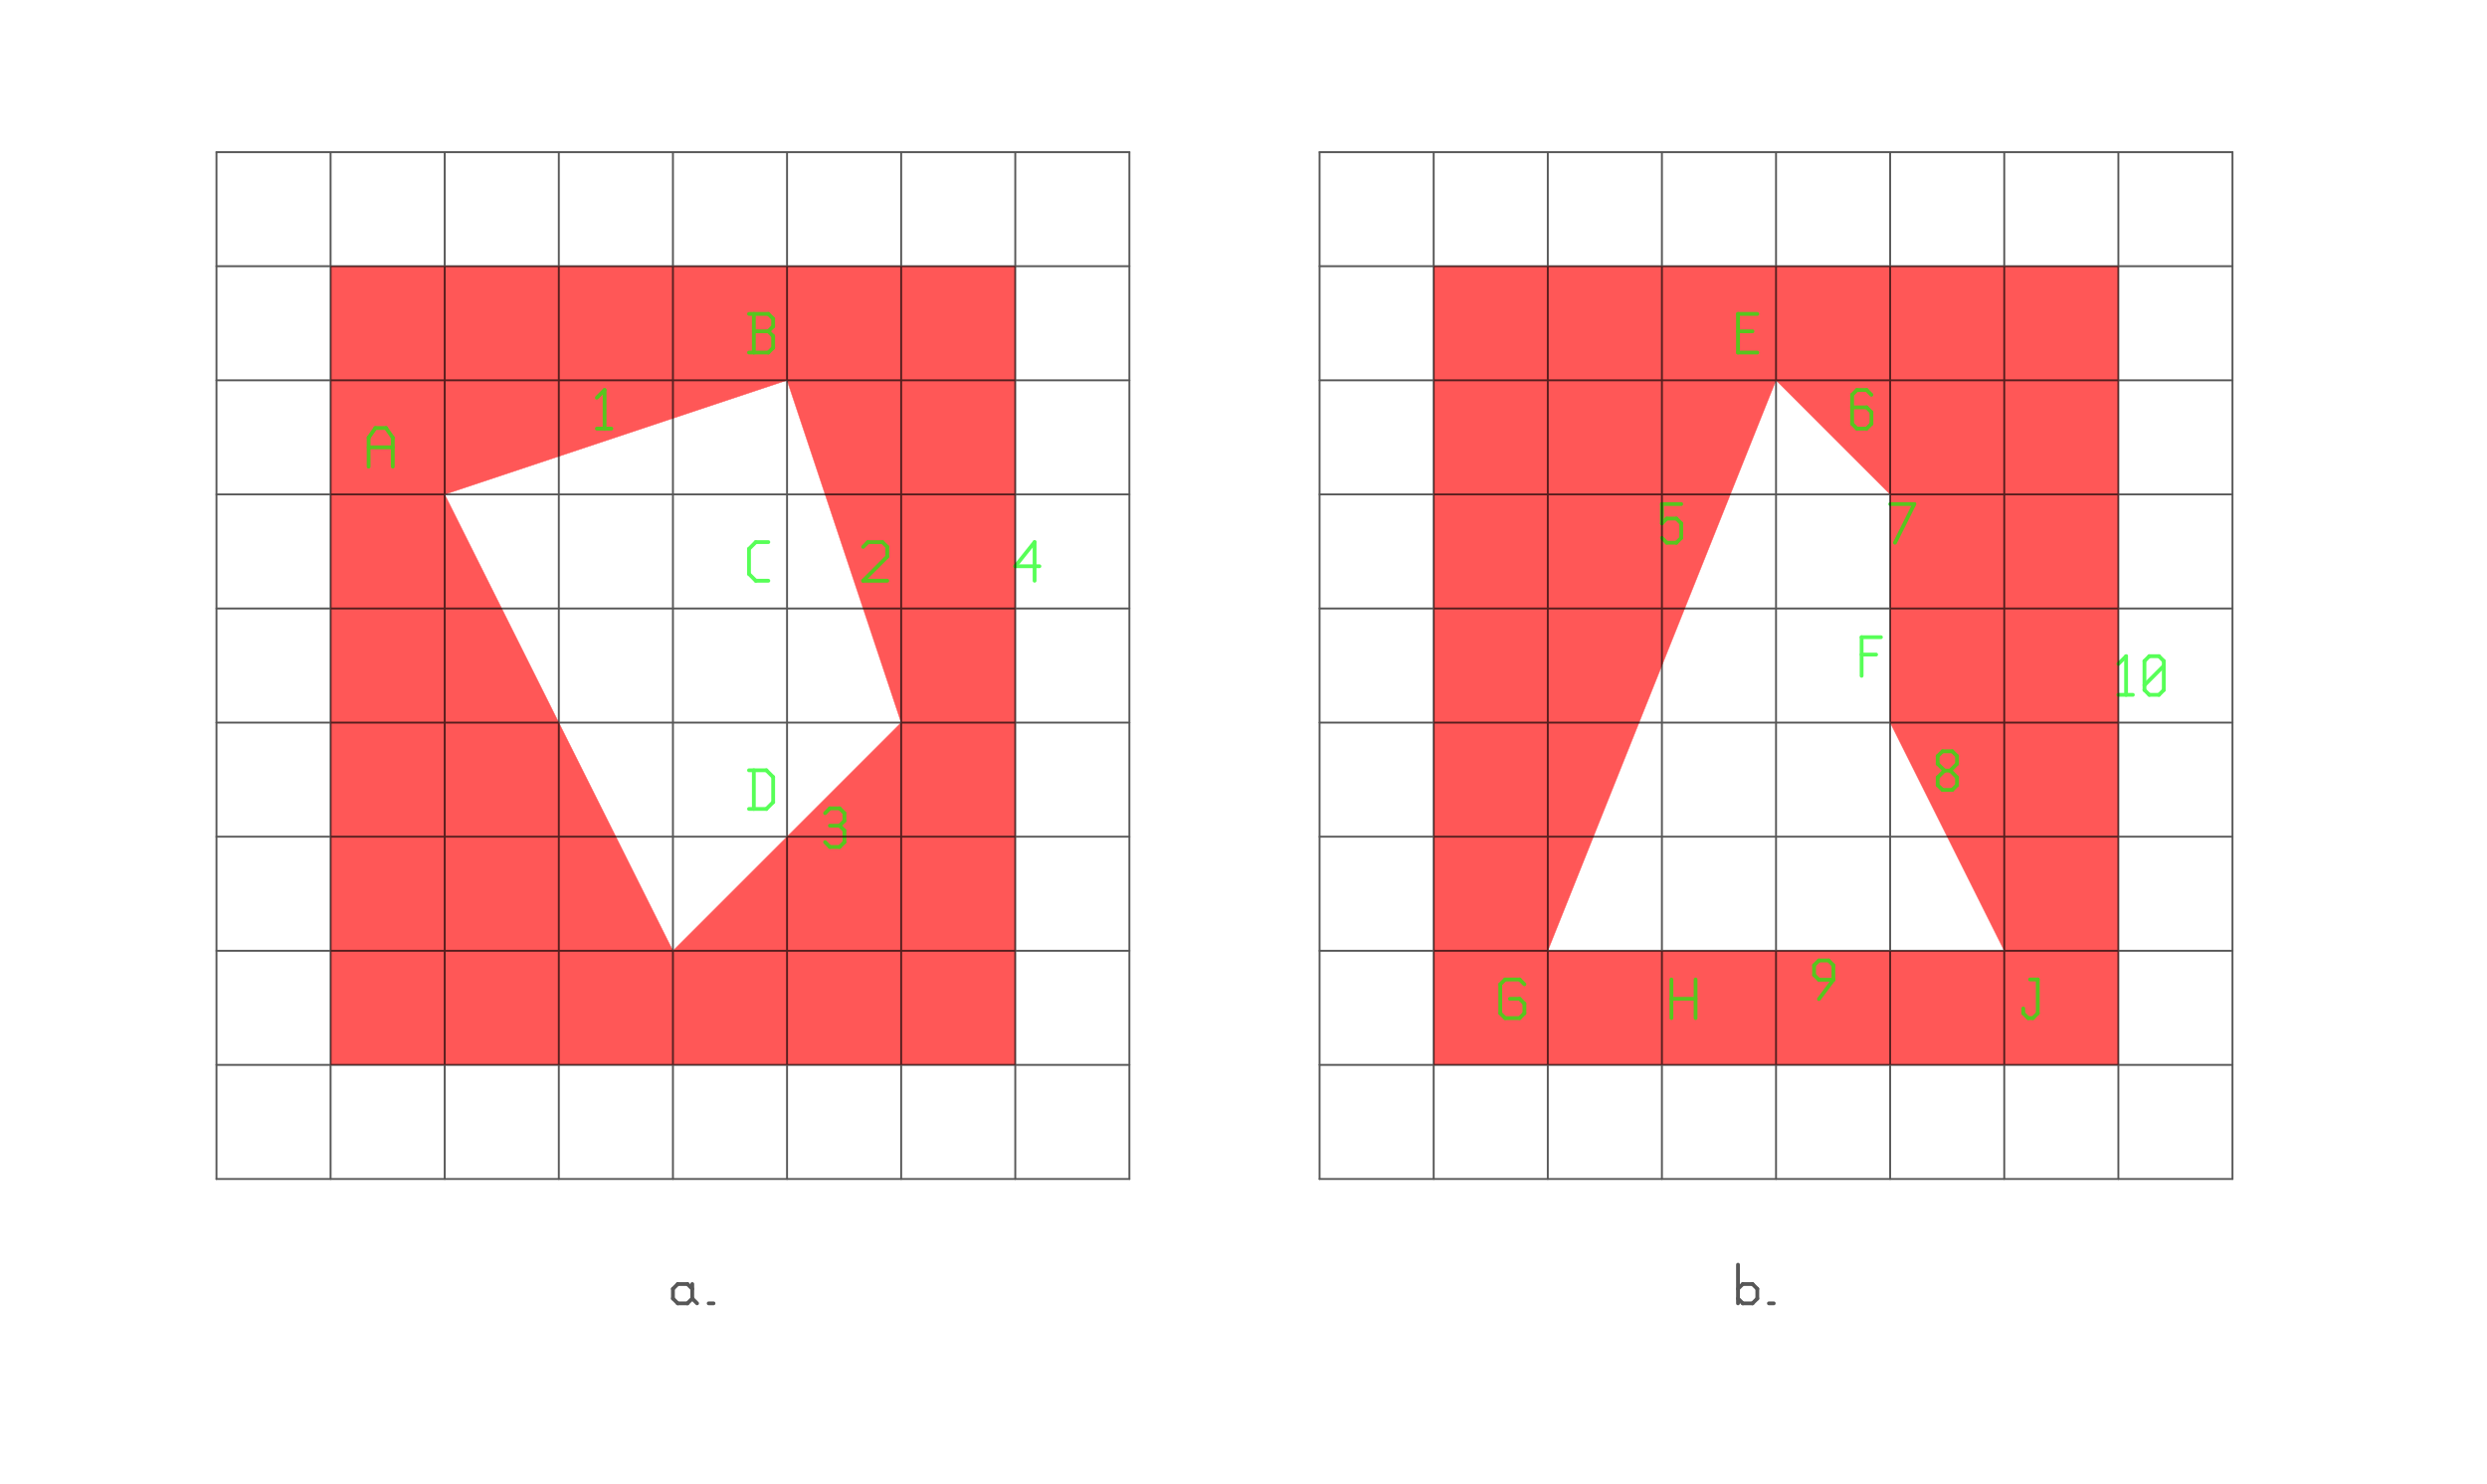
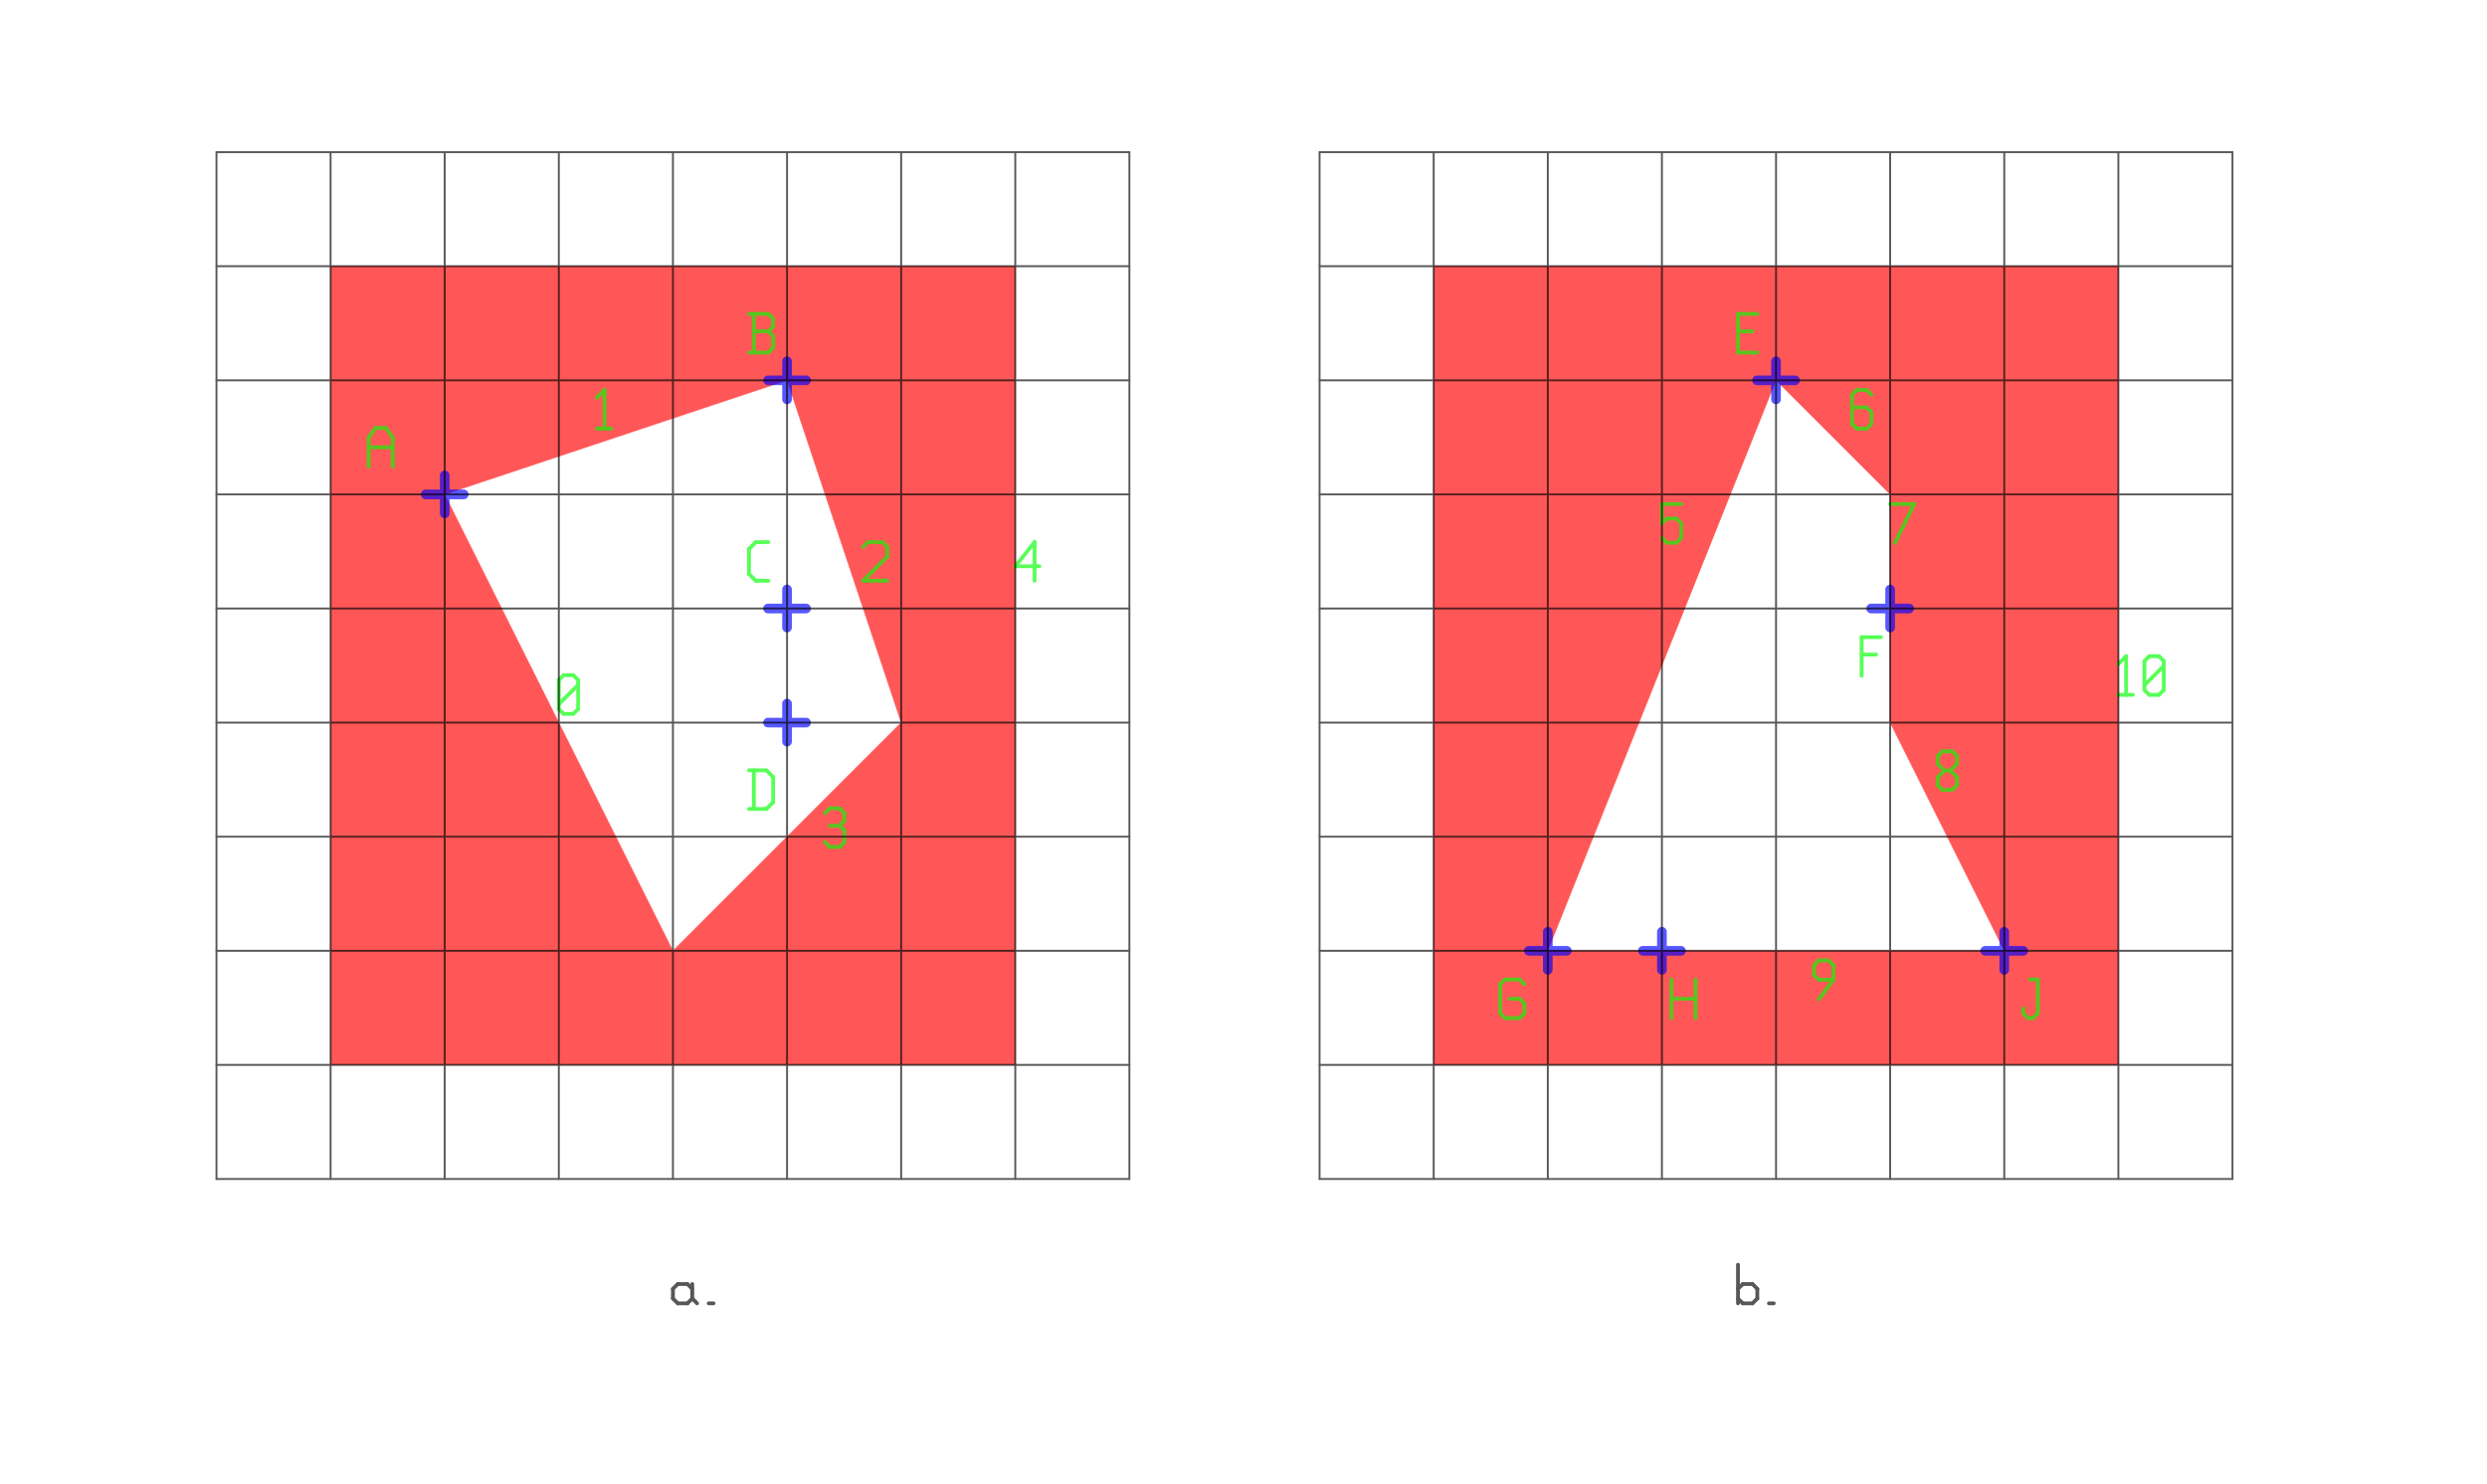
<svg xmlns="http://www.w3.org/2000/svg" version="1.0" width="1824" height="1088" viewBox="-2 -2 62 39">
  <g id="layer_3_top-fab" opacity="0.66">
-     <polygon points="20,17 17,8 14,9 14,5 23,5 23,26 14,26 14,23 " stroke-width="0.010" stroke="#ff0000" fill="#ff0000" />
-     <polygon points="8,11 14,23 14,26 5,26 5,5 14,5 14,9 " stroke-width="0.010" stroke="#ff0000" fill="#ff0000" />
-     <polygon points="49,23 46,17 46,11 43,8 43,5 52,5 52,26 43,26 43,23 " stroke-width="0.010" stroke="#ff0000" fill="#ff0000" />
-     <polygon points="37,23 43,23 43,26 34,26 34,5 43,5 43,8 " stroke-width="0.010" stroke="#ff0000" fill="#ff0000" />
+     <polygon points="23,5 23,26 14,26 14,23 20,17 17,8 14,9 14,5 " stroke-width="0.010" stroke="#ff0000" fill="#ff0000" />
+     <polygon points="14,5 14,9 8,11 14,23 14,26 5,26 5,5 " stroke-width="0.010" stroke="#ff0000" fill="#ff0000" />
+     <polygon points="52,5 52,26 43,26 43,23 49,23 46,17 46,11 43,8 43,5 " stroke-width="0.010" stroke="#ff0000" fill="#ff0000" />
+     <polygon points="43,5 43,8 37,23 43,23 43,26 34,26 34,5 " stroke-width="0.010" stroke="#ff0000" fill="#ff0000" />
  </g>
  <g id="layer_4_top" opacity="0.66">
    <line x1="12" y1="8.457" x2="12.203" y2="8.254" stroke-width="0.1" stroke="#00ff00" stroke-linecap="round" />
    <line x1="12.203" y1="8.254" x2="12.203" y2="9.27" stroke-width="0.1" stroke="#00ff00" stroke-linecap="round" />
    <line x1="12" y1="9.27" x2="12.381" y2="9.27" stroke-width="0.1" stroke="#00ff00" stroke-linecap="round" />
    <line x1="19" y1="12.381" x2="19.127" y2="12.254" stroke-width="0.1" stroke="#00ff00" stroke-linecap="round" />
    <line x1="19.127" y1="12.254" x2="19.508" y2="12.254" stroke-width="0.1" stroke="#00ff00" stroke-linecap="round" />
    <line x1="19.508" y1="12.254" x2="19.635" y2="12.381" stroke-width="0.1" stroke="#00ff00" stroke-linecap="round" />
    <line x1="19.635" y1="12.381" x2="19.635" y2="12.635" stroke-width="0.1" stroke="#00ff00" stroke-linecap="round" />
    <line x1="19" y1="13.27" x2="19.635" y2="12.635" stroke-width="0.1" stroke="#00ff00" stroke-linecap="round" />
    <line x1="19" y1="13.27" x2="19.635" y2="13.27" stroke-width="0.1" stroke="#00ff00" stroke-linecap="round" />
+     <line x1="16.178" y1="13.27" x2="16.508" y2="13.27" stroke-width="0.1" stroke="#00ff00" stroke-linecap="round" />
+     <line x1="16" y1="13.092" x2="16.178" y2="13.27" stroke-width="0.1" stroke="#00ff00" stroke-linecap="round" />
+     <line x1="16" y1="12.432" x2="16" y2="13.092" stroke-width="0.1" stroke="#00ff00" stroke-linecap="round" />
+     <line x1="16" y1="12.432" x2="16.178" y2="12.254" stroke-width="0.1" stroke="#00ff00" stroke-linecap="round" />
+     <line x1="16.178" y1="12.254" x2="16.508" y2="12.254" stroke-width="0.1" stroke="#00ff00" stroke-linecap="round" />
+     <line x1="11" y1="16.643" x2="11.127" y2="16.77" stroke-width="0.1" stroke="#00ff00" stroke-linecap="round" />
+     <line x1="11" y1="15.881" x2="11" y2="16.643" stroke-width="0.1" stroke="#00ff00" stroke-linecap="round" />
+     <line x1="11" y1="15.881" x2="11.127" y2="15.754" stroke-width="0.1" stroke="#00ff00" stroke-linecap="round" />
+     <line x1="11.127" y1="15.754" x2="11.381" y2="15.754" stroke-width="0.1" stroke="#00ff00" stroke-linecap="round" />
+     <line x1="11.381" y1="15.754" x2="11.508" y2="15.881" stroke-width="0.1" stroke="#00ff00" stroke-linecap="round" />
+     <line x1="11.508" y1="15.881" x2="11.508" y2="16.643" stroke-width="0.1" stroke="#00ff00" stroke-linecap="round" />
+     <line x1="11.381" y1="16.77" x2="11.508" y2="16.643" stroke-width="0.1" stroke="#00ff00" stroke-linecap="round" />
+     <line x1="11.127" y1="16.77" x2="11.381" y2="16.77" stroke-width="0.1" stroke="#00ff00" stroke-linecap="round" />
+     <line x1="11" y1="16.516" x2="11.508" y2="16.008" stroke-width="0.1" stroke="#00ff00" stroke-linecap="round" />
    <line x1="18" y1="19.381" x2="18.127" y2="19.254" stroke-width="0.1" stroke="#00ff00" stroke-linecap="round" />
    <line x1="18.127" y1="19.254" x2="18.381" y2="19.254" stroke-width="0.1" stroke="#00ff00" stroke-linecap="round" />
    <line x1="18.381" y1="19.254" x2="18.508" y2="19.381" stroke-width="0.1" stroke="#00ff00" stroke-linecap="round" />
    <line x1="18.381" y1="20.27" x2="18.508" y2="20.143" stroke-width="0.1" stroke="#00ff00" stroke-linecap="round" />
    <line x1="18.127" y1="20.27" x2="18.381" y2="20.27" stroke-width="0.1" stroke="#00ff00" stroke-linecap="round" />
    <line x1="18" y1="20.143" x2="18.127" y2="20.27" stroke-width="0.1" stroke="#00ff00" stroke-linecap="round" />
    <line x1="18.127" y1="19.711" x2="18.381" y2="19.711" stroke-width="0.1" stroke="#00ff00" stroke-linecap="round" />
    <line x1="18.508" y1="19.381" x2="18.508" y2="19.584" stroke-width="0.1" stroke="#00ff00" stroke-linecap="round" />
    <line x1="18.508" y1="19.838" x2="18.508" y2="20.143" stroke-width="0.1" stroke="#00ff00" stroke-linecap="round" />
    <line x1="18.508" y1="19.838" x2="18.381" y2="19.711" stroke-width="0.1" stroke="#00ff00" stroke-linecap="round" />
    <line x1="18.508" y1="19.584" x2="18.381" y2="19.711" stroke-width="0.1" stroke="#00ff00" stroke-linecap="round" />
    <line x1="23" y1="12.889" x2="23.508" y2="12.254" stroke-width="0.1" stroke="#00ff00" stroke-linecap="round" />
    <line x1="23" y1="12.889" x2="23.635" y2="12.889" stroke-width="0.1" stroke="#00ff00" stroke-linecap="round" />
    <line x1="23.508" y1="12.254" x2="23.508" y2="13.27" stroke-width="0.1" stroke="#00ff00" stroke-linecap="round" />
-     <line x1="16.178" y1="13.27" x2="16.508" y2="13.27" stroke-width="0.1" stroke="#00ff00" stroke-linecap="round" />
-     <line x1="16" y1="13.092" x2="16.178" y2="13.27" stroke-width="0.1" stroke="#00ff00" stroke-linecap="round" />
-     <line x1="16" y1="12.432" x2="16" y2="13.092" stroke-width="0.1" stroke="#00ff00" stroke-linecap="round" />
-     <line x1="16" y1="12.432" x2="16.178" y2="12.254" stroke-width="0.1" stroke="#00ff00" stroke-linecap="round" />
-     <line x1="16.178" y1="12.254" x2="16.508" y2="12.254" stroke-width="0.1" stroke="#00ff00" stroke-linecap="round" />
    <line x1="16.127" y1="18.254" x2="16.127" y2="19.27" stroke-width="0.1" stroke="#00ff00" stroke-linecap="round" />
    <line x1="16.457" y1="18.254" x2="16.635" y2="18.432" stroke-width="0.1" stroke="#00ff00" stroke-linecap="round" />
    <line x1="16.635" y1="18.432" x2="16.635" y2="19.092" stroke-width="0.1" stroke="#00ff00" stroke-linecap="round" />
    <line x1="16.457" y1="19.27" x2="16.635" y2="19.092" stroke-width="0.1" stroke="#00ff00" stroke-linecap="round" />
    <line x1="16" y1="19.27" x2="16.457" y2="19.27" stroke-width="0.1" stroke="#00ff00" stroke-linecap="round" />
    <line x1="16" y1="18.254" x2="16.457" y2="18.254" stroke-width="0.1" stroke="#00ff00" stroke-linecap="round" />
    <line x1="40" y1="11.254" x2="40.508" y2="11.254" stroke-width="0.1" stroke="#00ff00" stroke-linecap="round" />
    <line x1="40" y1="11.254" x2="40" y2="11.762" stroke-width="0.1" stroke="#00ff00" stroke-linecap="round" />
    <line x1="40" y1="11.762" x2="40.127" y2="11.635" stroke-width="0.1" stroke="#00ff00" stroke-linecap="round" />
    <line x1="40.127" y1="11.635" x2="40.381" y2="11.635" stroke-width="0.1" stroke="#00ff00" stroke-linecap="round" />
    <line x1="40.381" y1="11.635" x2="40.508" y2="11.762" stroke-width="0.1" stroke="#00ff00" stroke-linecap="round" />
    <line x1="40.508" y1="11.762" x2="40.508" y2="12.143" stroke-width="0.1" stroke="#00ff00" stroke-linecap="round" />
    <line x1="40.381" y1="12.27" x2="40.508" y2="12.143" stroke-width="0.1" stroke="#00ff00" stroke-linecap="round" />
    <line x1="40.127" y1="12.27" x2="40.381" y2="12.27" stroke-width="0.1" stroke="#00ff00" stroke-linecap="round" />
    <line x1="40" y1="12.143" x2="40.127" y2="12.27" stroke-width="0.1" stroke="#00ff00" stroke-linecap="round" />
    <line x1="45.381" y1="8.254" x2="45.508" y2="8.381" stroke-width="0.1" stroke="#00ff00" stroke-linecap="round" />
    <line x1="45.127" y1="8.254" x2="45.381" y2="8.254" stroke-width="0.1" stroke="#00ff00" stroke-linecap="round" />
    <line x1="45" y1="8.381" x2="45.127" y2="8.254" stroke-width="0.1" stroke="#00ff00" stroke-linecap="round" />
    <line x1="45" y1="8.381" x2="45" y2="9.143" stroke-width="0.1" stroke="#00ff00" stroke-linecap="round" />
    <line x1="45" y1="9.143" x2="45.127" y2="9.27" stroke-width="0.1" stroke="#00ff00" stroke-linecap="round" />
    <line x1="45.381" y1="8.711" x2="45.508" y2="8.838" stroke-width="0.1" stroke="#00ff00" stroke-linecap="round" />
    <line x1="45" y1="8.711" x2="45.381" y2="8.711" stroke-width="0.1" stroke="#00ff00" stroke-linecap="round" />
    <line x1="45.127" y1="9.27" x2="45.381" y2="9.27" stroke-width="0.1" stroke="#00ff00" stroke-linecap="round" />
    <line x1="45.381" y1="9.27" x2="45.508" y2="9.143" stroke-width="0.1" stroke="#00ff00" stroke-linecap="round" />
    <line x1="45.508" y1="8.838" x2="45.508" y2="9.143" stroke-width="0.1" stroke="#00ff00" stroke-linecap="round" />
    <line x1="46.127" y1="12.27" x2="46.635" y2="11.254" stroke-width="0.1" stroke="#00ff00" stroke-linecap="round" />
    <line x1="46" y1="11.254" x2="46.635" y2="11.254" stroke-width="0.1" stroke="#00ff00" stroke-linecap="round" />
    <line x1="6" y1="9.508" x2="6" y2="10.27" stroke-width="0.1" stroke="#00ff00" stroke-linecap="round" />
    <line x1="6" y1="9.508" x2="6.178" y2="9.254" stroke-width="0.1" stroke="#00ff00" stroke-linecap="round" />
    <line x1="6.178" y1="9.254" x2="6.457" y2="9.254" stroke-width="0.1" stroke="#00ff00" stroke-linecap="round" />
    <line x1="6.457" y1="9.254" x2="6.635" y2="9.508" stroke-width="0.1" stroke="#00ff00" stroke-linecap="round" />
    <line x1="6.635" y1="9.508" x2="6.635" y2="10.27" stroke-width="0.1" stroke="#00ff00" stroke-linecap="round" />
    <line x1="6" y1="9.762" x2="6.635" y2="9.762" stroke-width="0.1" stroke="#00ff00" stroke-linecap="round" />
    <line x1="16" y1="7.27" x2="16.508" y2="7.27" stroke-width="0.1" stroke="#00ff00" stroke-linecap="round" />
    <line x1="16.508" y1="7.27" x2="16.635" y2="7.143" stroke-width="0.1" stroke="#00ff00" stroke-linecap="round" />
    <line x1="16.635" y1="6.838" x2="16.635" y2="7.143" stroke-width="0.1" stroke="#00ff00" stroke-linecap="round" />
    <line x1="16.508" y1="6.711" x2="16.635" y2="6.838" stroke-width="0.1" stroke="#00ff00" stroke-linecap="round" />
    <line x1="16.127" y1="6.711" x2="16.508" y2="6.711" stroke-width="0.1" stroke="#00ff00" stroke-linecap="round" />
    <line x1="16.127" y1="6.254" x2="16.127" y2="7.27" stroke-width="0.1" stroke="#00ff00" stroke-linecap="round" />
    <line x1="16" y1="6.254" x2="16.508" y2="6.254" stroke-width="0.1" stroke="#00ff00" stroke-linecap="round" />
    <line x1="16.508" y1="6.254" x2="16.635" y2="6.381" stroke-width="0.1" stroke="#00ff00" stroke-linecap="round" />
    <line x1="16.635" y1="6.381" x2="16.635" y2="6.584" stroke-width="0.1" stroke="#00ff00" stroke-linecap="round" />
    <line x1="16.508" y1="6.711" x2="16.635" y2="6.584" stroke-width="0.1" stroke="#00ff00" stroke-linecap="round" />
    <line x1="52" y1="15.457" x2="52.203" y2="15.254" stroke-width="0.1" stroke="#00ff00" stroke-linecap="round" />
    <line x1="52.203" y1="15.254" x2="52.203" y2="16.27" stroke-width="0.1" stroke="#00ff00" stroke-linecap="round" />
    <line x1="52" y1="16.27" x2="52.381" y2="16.27" stroke-width="0.1" stroke="#00ff00" stroke-linecap="round" />
    <line x1="52.686" y1="16.143" x2="52.813" y2="16.27" stroke-width="0.1" stroke="#00ff00" stroke-linecap="round" />
    <line x1="52.686" y1="15.381" x2="52.686" y2="16.143" stroke-width="0.1" stroke="#00ff00" stroke-linecap="round" />
    <line x1="52.686" y1="15.381" x2="52.813" y2="15.254" stroke-width="0.1" stroke="#00ff00" stroke-linecap="round" />
    <line x1="52.813" y1="15.254" x2="53.067" y2="15.254" stroke-width="0.1" stroke="#00ff00" stroke-linecap="round" />
    <line x1="53.067" y1="15.254" x2="53.194" y2="15.381" stroke-width="0.1" stroke="#00ff00" stroke-linecap="round" />
    <line x1="53.194" y1="15.381" x2="53.194" y2="16.143" stroke-width="0.1" stroke="#00ff00" stroke-linecap="round" />
    <line x1="53.067" y1="16.27" x2="53.194" y2="16.143" stroke-width="0.1" stroke="#00ff00" stroke-linecap="round" />
    <line x1="52.813" y1="16.27" x2="53.067" y2="16.27" stroke-width="0.1" stroke="#00ff00" stroke-linecap="round" />
    <line x1="52.686" y1="16.016" x2="53.194" y2="15.508" stroke-width="0.1" stroke="#00ff00" stroke-linecap="round" />
    <line x1="45.25" y1="14.754" x2="45.25" y2="15.77" stroke-width="0.1" stroke="#00ff00" stroke-linecap="round" />
    <line x1="45.25" y1="14.754" x2="45.758" y2="14.754" stroke-width="0.1" stroke="#00ff00" stroke-linecap="round" />
    <line x1="45.25" y1="15.211" x2="45.631" y2="15.211" stroke-width="0.1" stroke="#00ff00" stroke-linecap="round" />
    <line x1="47.25" y1="18.643" x2="47.377" y2="18.77" stroke-width="0.1" stroke="#00ff00" stroke-linecap="round" />
    <line x1="47.25" y1="18.44" x2="47.25" y2="18.643" stroke-width="0.1" stroke="#00ff00" stroke-linecap="round" />
    <line x1="47.25" y1="18.44" x2="47.428" y2="18.262" stroke-width="0.1" stroke="#00ff00" stroke-linecap="round" />
    <line x1="47.428" y1="18.262" x2="47.58" y2="18.262" stroke-width="0.1" stroke="#00ff00" stroke-linecap="round" />
    <line x1="47.58" y1="18.262" x2="47.758" y2="18.44" stroke-width="0.1" stroke="#00ff00" stroke-linecap="round" />
    <line x1="47.758" y1="18.44" x2="47.758" y2="18.643" stroke-width="0.1" stroke="#00ff00" stroke-linecap="round" />
    <line x1="47.631" y1="18.77" x2="47.758" y2="18.643" stroke-width="0.1" stroke="#00ff00" stroke-linecap="round" />
    <line x1="47.377" y1="18.77" x2="47.631" y2="18.77" stroke-width="0.1" stroke="#00ff00" stroke-linecap="round" />
    <line x1="47.25" y1="18.084" x2="47.428" y2="18.262" stroke-width="0.1" stroke="#00ff00" stroke-linecap="round" />
    <line x1="47.25" y1="17.881" x2="47.25" y2="18.084" stroke-width="0.1" stroke="#00ff00" stroke-linecap="round" />
    <line x1="47.25" y1="17.881" x2="47.377" y2="17.754" stroke-width="0.1" stroke="#00ff00" stroke-linecap="round" />
    <line x1="47.377" y1="17.754" x2="47.631" y2="17.754" stroke-width="0.1" stroke="#00ff00" stroke-linecap="round" />
    <line x1="47.631" y1="17.754" x2="47.758" y2="17.881" stroke-width="0.1" stroke="#00ff00" stroke-linecap="round" />
    <line x1="47.758" y1="17.881" x2="47.758" y2="18.084" stroke-width="0.1" stroke="#00ff00" stroke-linecap="round" />
    <line x1="47.58" y1="18.262" x2="47.758" y2="18.084" stroke-width="0.1" stroke="#00ff00" stroke-linecap="round" />
    <line x1="49.678" y1="23.754" x2="49.881" y2="23.754" stroke-width="0.1" stroke="#00ff00" stroke-linecap="round" />
    <line x1="49.881" y1="23.754" x2="49.881" y2="24.643" stroke-width="0.1" stroke="#00ff00" stroke-linecap="round" />
    <line x1="49.754" y1="24.77" x2="49.881" y2="24.643" stroke-width="0.1" stroke="#00ff00" stroke-linecap="round" />
    <line x1="49.627" y1="24.77" x2="49.754" y2="24.77" stroke-width="0.1" stroke="#00ff00" stroke-linecap="round" />
    <line x1="49.5" y1="24.643" x2="49.627" y2="24.77" stroke-width="0.1" stroke="#00ff00" stroke-linecap="round" />
    <line x1="49.5" y1="24.643" x2="49.5" y2="24.516" stroke-width="0.1" stroke="#00ff00" stroke-linecap="round" />
    <line x1="42" y1="6.711" x2="42.381" y2="6.711" stroke-width="0.1" stroke="#00ff00" stroke-linecap="round" />
    <line x1="42" y1="7.27" x2="42.508" y2="7.27" stroke-width="0.1" stroke="#00ff00" stroke-linecap="round" />
    <line x1="42" y1="6.254" x2="42" y2="7.27" stroke-width="0.1" stroke="#00ff00" stroke-linecap="round" />
    <line x1="42" y1="6.254" x2="42.508" y2="6.254" stroke-width="0.1" stroke="#00ff00" stroke-linecap="round" />
    <line x1="36.258" y1="23.754" x2="36.385" y2="23.881" stroke-width="0.1" stroke="#00ff00" stroke-linecap="round" />
    <line x1="35.877" y1="23.754" x2="36.258" y2="23.754" stroke-width="0.1" stroke="#00ff00" stroke-linecap="round" />
    <line x1="35.75" y1="23.881" x2="35.877" y2="23.754" stroke-width="0.1" stroke="#00ff00" stroke-linecap="round" />
    <line x1="35.75" y1="23.881" x2="35.75" y2="24.643" stroke-width="0.1" stroke="#00ff00" stroke-linecap="round" />
    <line x1="35.75" y1="24.643" x2="35.877" y2="24.77" stroke-width="0.1" stroke="#00ff00" stroke-linecap="round" />
    <line x1="35.877" y1="24.77" x2="36.258" y2="24.77" stroke-width="0.1" stroke="#00ff00" stroke-linecap="round" />
    <line x1="36.258" y1="24.77" x2="36.385" y2="24.643" stroke-width="0.1" stroke="#00ff00" stroke-linecap="round" />
    <line x1="36.385" y1="24.389" x2="36.385" y2="24.643" stroke-width="0.1" stroke="#00ff00" stroke-linecap="round" />
    <line x1="36.258" y1="24.262" x2="36.385" y2="24.389" stroke-width="0.1" stroke="#00ff00" stroke-linecap="round" />
    <line x1="36.004" y1="24.262" x2="36.258" y2="24.262" stroke-width="0.1" stroke="#00ff00" stroke-linecap="round" />
    <line x1="40.25" y1="23.754" x2="40.25" y2="24.77" stroke-width="0.1" stroke="#00ff00" stroke-linecap="round" />
    <line x1="40.885" y1="23.754" x2="40.885" y2="24.77" stroke-width="0.1" stroke="#00ff00" stroke-linecap="round" />
    <line x1="40.25" y1="24.262" x2="40.885" y2="24.262" stroke-width="0.1" stroke="#00ff00" stroke-linecap="round" />
    <line x1="44.127" y1="24.27" x2="44.508" y2="23.762" stroke-width="0.1" stroke="#00ff00" stroke-linecap="round" />
    <line x1="44.508" y1="23.381" x2="44.508" y2="23.762" stroke-width="0.1" stroke="#00ff00" stroke-linecap="round" />
    <line x1="44.381" y1="23.254" x2="44.508" y2="23.381" stroke-width="0.1" stroke="#00ff00" stroke-linecap="round" />
    <line x1="44.127" y1="23.254" x2="44.381" y2="23.254" stroke-width="0.1" stroke="#00ff00" stroke-linecap="round" />
    <line x1="44" y1="23.381" x2="44.127" y2="23.254" stroke-width="0.1" stroke="#00ff00" stroke-linecap="round" />
    <line x1="44" y1="23.381" x2="44" y2="23.635" stroke-width="0.1" stroke="#00ff00" stroke-linecap="round" />
    <line x1="44" y1="23.635" x2="44.127" y2="23.762" stroke-width="0.1" stroke="#00ff00" stroke-linecap="round" />
    <line x1="44.127" y1="23.762" x2="44.508" y2="23.762" stroke-width="0.1" stroke="#00ff00" stroke-linecap="round" />
  </g>
  <g id="layer_5_top" opacity="0.66">
- </g>
+     <line x1="8" y1="11.5" x2="8" y2="10.5" stroke-width="0.254" stroke="#0000ff" stroke-linecap="round" />
+     <line x1="7.5" y1="11" x2="8.5" y2="11" stroke-width="0.254" stroke="#0000ff" stroke-linecap="round" />
+     <line x1="17" y1="8.5" x2="17" y2="7.5" stroke-width="0.254" stroke="#0000ff" stroke-linecap="round" />
+     <line x1="16.5" y1="8" x2="17.5" y2="8" stroke-width="0.254" stroke="#0000ff" stroke-linecap="round" />
+     <line x1="17" y1="14.5" x2="17" y2="13.5" stroke-width="0.254" stroke="#0000ff" stroke-linecap="round" />
+     <line x1="16.5" y1="14" x2="17.5" y2="14" stroke-width="0.254" stroke="#0000ff" stroke-linecap="round" />
+     <line x1="17" y1="17.5" x2="17" y2="16.5" stroke-width="0.254" stroke="#0000ff" stroke-linecap="round" />
+     <line x1="16.5" y1="17" x2="17.5" y2="17" stroke-width="0.254" stroke="#0000ff" stroke-linecap="round" />
+     <line x1="37" y1="23.5" x2="37" y2="22.5" stroke-width="0.254" stroke="#0000ff" stroke-linecap="round" />
+     <line x1="36.5" y1="23" x2="37.5" y2="23" stroke-width="0.254" stroke="#0000ff" stroke-linecap="round" />
+     <line x1="40" y1="23.5" x2="40" y2="22.5" stroke-width="0.254" stroke="#0000ff" stroke-linecap="round" />
+     <line x1="43" y1="8.5" x2="43" y2="7.5" stroke-width="0.254" stroke="#0000ff" stroke-linecap="round" />
+     <line x1="42.5" y1="8" x2="43.5" y2="8" stroke-width="0.254" stroke="#0000ff" stroke-linecap="round" />
+     <line x1="46" y1="14.5" x2="46" y2="13.5" stroke-width="0.254" stroke="#0000ff" stroke-linecap="round" />
+     <line x1="45.5" y1="14" x2="46.5" y2="14" stroke-width="0.254" stroke="#0000ff" stroke-linecap="round" />
+     <line x1="39.5" y1="23" x2="40.5" y2="23" stroke-width="0.254" stroke="#0000ff" stroke-linecap="round" />
+     <line x1="49" y1="23.5" x2="49" y2="22.5" stroke-width="0.254" stroke="#0000ff" stroke-linecap="round" />
+     <line x1="48.5" y1="23" x2="49.5" y2="23" stroke-width="0.254" stroke="#0000ff" stroke-linecap="round" />
+   </g>
  <g id="layer_6_top" opacity="0.66">
</g>
  <g id="layer_7_top" opacity="0.66">
    <line x1="2" y1="2" x2="2" y2="29" stroke-width="0.05" stroke="#000000" stroke-linecap="round" />
    <line x1="5" y1="2" x2="5" y2="29" stroke-width="0.05" stroke="#000000" stroke-linecap="round" />
    <line x1="8" y1="2" x2="8" y2="29" stroke-width="0.05" stroke="#000000" stroke-linecap="round" />
    <line x1="11" y1="2" x2="11" y2="29" stroke-width="0.05" stroke="#000000" stroke-linecap="round" />
    <line x1="14" y1="2" x2="14" y2="29" stroke-width="0.05" stroke="#000000" stroke-linecap="round" />
    <line x1="17" y1="2" x2="17" y2="29" stroke-width="0.05" stroke="#000000" stroke-linecap="round" />
    <line x1="20" y1="2" x2="20" y2="29" stroke-width="0.05" stroke="#000000" stroke-linecap="round" />
    <line x1="23" y1="2" x2="23" y2="29" stroke-width="0.05" stroke="#000000" stroke-linecap="round" />
    <line x1="26" y1="2" x2="26" y2="29" stroke-width="0.05" stroke="#000000" stroke-linecap="round" />
    <line x1="31" y1="2" x2="31" y2="29" stroke-width="0.05" stroke="#000000" stroke-linecap="round" />
    <line x1="34" y1="2" x2="34" y2="29" stroke-width="0.05" stroke="#000000" stroke-linecap="round" />
    <line x1="37" y1="2" x2="37" y2="29" stroke-width="0.05" stroke="#000000" stroke-linecap="round" />
    <line x1="40" y1="2" x2="40" y2="29" stroke-width="0.05" stroke="#000000" stroke-linecap="round" />
    <line x1="43" y1="2" x2="43" y2="29" stroke-width="0.05" stroke="#000000" stroke-linecap="round" />
    <line x1="46" y1="2" x2="46" y2="29" stroke-width="0.05" stroke="#000000" stroke-linecap="round" />
    <line x1="49" y1="2" x2="49" y2="29" stroke-width="0.05" stroke="#000000" stroke-linecap="round" />
    <line x1="52" y1="2" x2="52" y2="29" stroke-width="0.05" stroke="#000000" stroke-linecap="round" />
    <line x1="55" y1="2" x2="55" y2="29" stroke-width="0.05" stroke="#000000" stroke-linecap="round" />
    <line x1="31" y1="2" x2="55" y2="2" stroke-width="0.05" stroke="#000000" stroke-linecap="round" />
    <line x1="31" y1="5" x2="55" y2="5" stroke-width="0.05" stroke="#000000" stroke-linecap="round" />
    <line x1="31" y1="8" x2="55" y2="8" stroke-width="0.05" stroke="#000000" stroke-linecap="round" />
    <line x1="31" y1="11" x2="55" y2="11" stroke-width="0.05" stroke="#000000" stroke-linecap="round" />
    <line x1="31" y1="14" x2="55" y2="14" stroke-width="0.05" stroke="#000000" stroke-linecap="round" />
    <line x1="31" y1="17" x2="55" y2="17" stroke-width="0.05" stroke="#000000" stroke-linecap="round" />
    <line x1="31" y1="20" x2="55" y2="20" stroke-width="0.05" stroke="#000000" stroke-linecap="round" />
    <line x1="31" y1="23" x2="55" y2="23" stroke-width="0.05" stroke="#000000" stroke-linecap="round" />
    <line x1="31" y1="26" x2="55" y2="26" stroke-width="0.05" stroke="#000000" stroke-linecap="round" />
    <line x1="31" y1="29" x2="55" y2="29" stroke-width="0.05" stroke="#000000" stroke-linecap="round" />
    <line x1="2" y1="2" x2="26" y2="2" stroke-width="0.05" stroke="#000000" stroke-linecap="round" />
    <line x1="2" y1="5" x2="26" y2="5" stroke-width="0.05" stroke="#000000" stroke-linecap="round" />
    <line x1="2" y1="8" x2="26" y2="8" stroke-width="0.05" stroke="#000000" stroke-linecap="round" />
    <line x1="2" y1="11" x2="26" y2="11" stroke-width="0.05" stroke="#000000" stroke-linecap="round" />
    <line x1="2" y1="14" x2="26" y2="14" stroke-width="0.05" stroke="#000000" stroke-linecap="round" />
    <line x1="2" y1="17" x2="26" y2="17" stroke-width="0.05" stroke="#000000" stroke-linecap="round" />
    <line x1="2" y1="20" x2="26" y2="20" stroke-width="0.05" stroke="#000000" stroke-linecap="round" />
    <line x1="2" y1="23" x2="26" y2="23" stroke-width="0.05" stroke="#000000" stroke-linecap="round" />
    <line x1="2" y1="26" x2="26" y2="26" stroke-width="0.05" stroke="#000000" stroke-linecap="round" />
    <line x1="2" y1="29" x2="26" y2="29" stroke-width="0.05" stroke="#000000" stroke-linecap="round" />
    <line x1="14.381" y1="31.762" x2="14.508" y2="31.889" stroke-width="0.1" stroke="#000000" stroke-linecap="round" />
    <line x1="14.127" y1="31.762" x2="14.381" y2="31.762" stroke-width="0.1" stroke="#000000" stroke-linecap="round" />
    <line x1="14" y1="31.889" x2="14.127" y2="31.762" stroke-width="0.1" stroke="#000000" stroke-linecap="round" />
    <line x1="14" y1="31.889" x2="14" y2="32.143" stroke-width="0.1" stroke="#000000" stroke-linecap="round" />
    <line x1="14" y1="32.143" x2="14.127" y2="32.27" stroke-width="0.1" stroke="#000000" stroke-linecap="round" />
    <line x1="14.508" y1="31.762" x2="14.508" y2="32.143" stroke-width="0.1" stroke="#000000" stroke-linecap="round" />
    <line x1="14.508" y1="32.143" x2="14.635" y2="32.27" stroke-width="0.1" stroke="#000000" stroke-linecap="round" />
    <line x1="14.127" y1="32.27" x2="14.381" y2="32.27" stroke-width="0.1" stroke="#000000" stroke-linecap="round" />
    <line x1="14.381" y1="32.27" x2="14.508" y2="32.143" stroke-width="0.1" stroke="#000000" stroke-linecap="round" />
    <line x1="14.94" y1="32.27" x2="15.067" y2="32.27" stroke-width="0.1" stroke="#000000" stroke-linecap="round" />
    <line x1="42" y1="31.254" x2="42" y2="32.27" stroke-width="0.1" stroke="#000000" stroke-linecap="round" />
    <line x1="42" y1="32.143" x2="42.127" y2="32.27" stroke-width="0.1" stroke="#000000" stroke-linecap="round" />
    <line x1="42.127" y1="32.27" x2="42.381" y2="32.27" stroke-width="0.1" stroke="#000000" stroke-linecap="round" />
    <line x1="42.381" y1="32.27" x2="42.508" y2="32.143" stroke-width="0.1" stroke="#000000" stroke-linecap="round" />
    <line x1="42.508" y1="31.889" x2="42.508" y2="32.143" stroke-width="0.1" stroke="#000000" stroke-linecap="round" />
    <line x1="42.381" y1="31.762" x2="42.508" y2="31.889" stroke-width="0.1" stroke="#000000" stroke-linecap="round" />
    <line x1="42.127" y1="31.762" x2="42.381" y2="31.762" stroke-width="0.1" stroke="#000000" stroke-linecap="round" />
    <line x1="42" y1="31.889" x2="42.127" y2="31.762" stroke-width="0.1" stroke="#000000" stroke-linecap="round" />
    <line x1="42.813" y1="32.27" x2="42.94" y2="32.27" stroke-width="0.1" stroke="#000000" stroke-linecap="round" />
  </g>
</svg>
